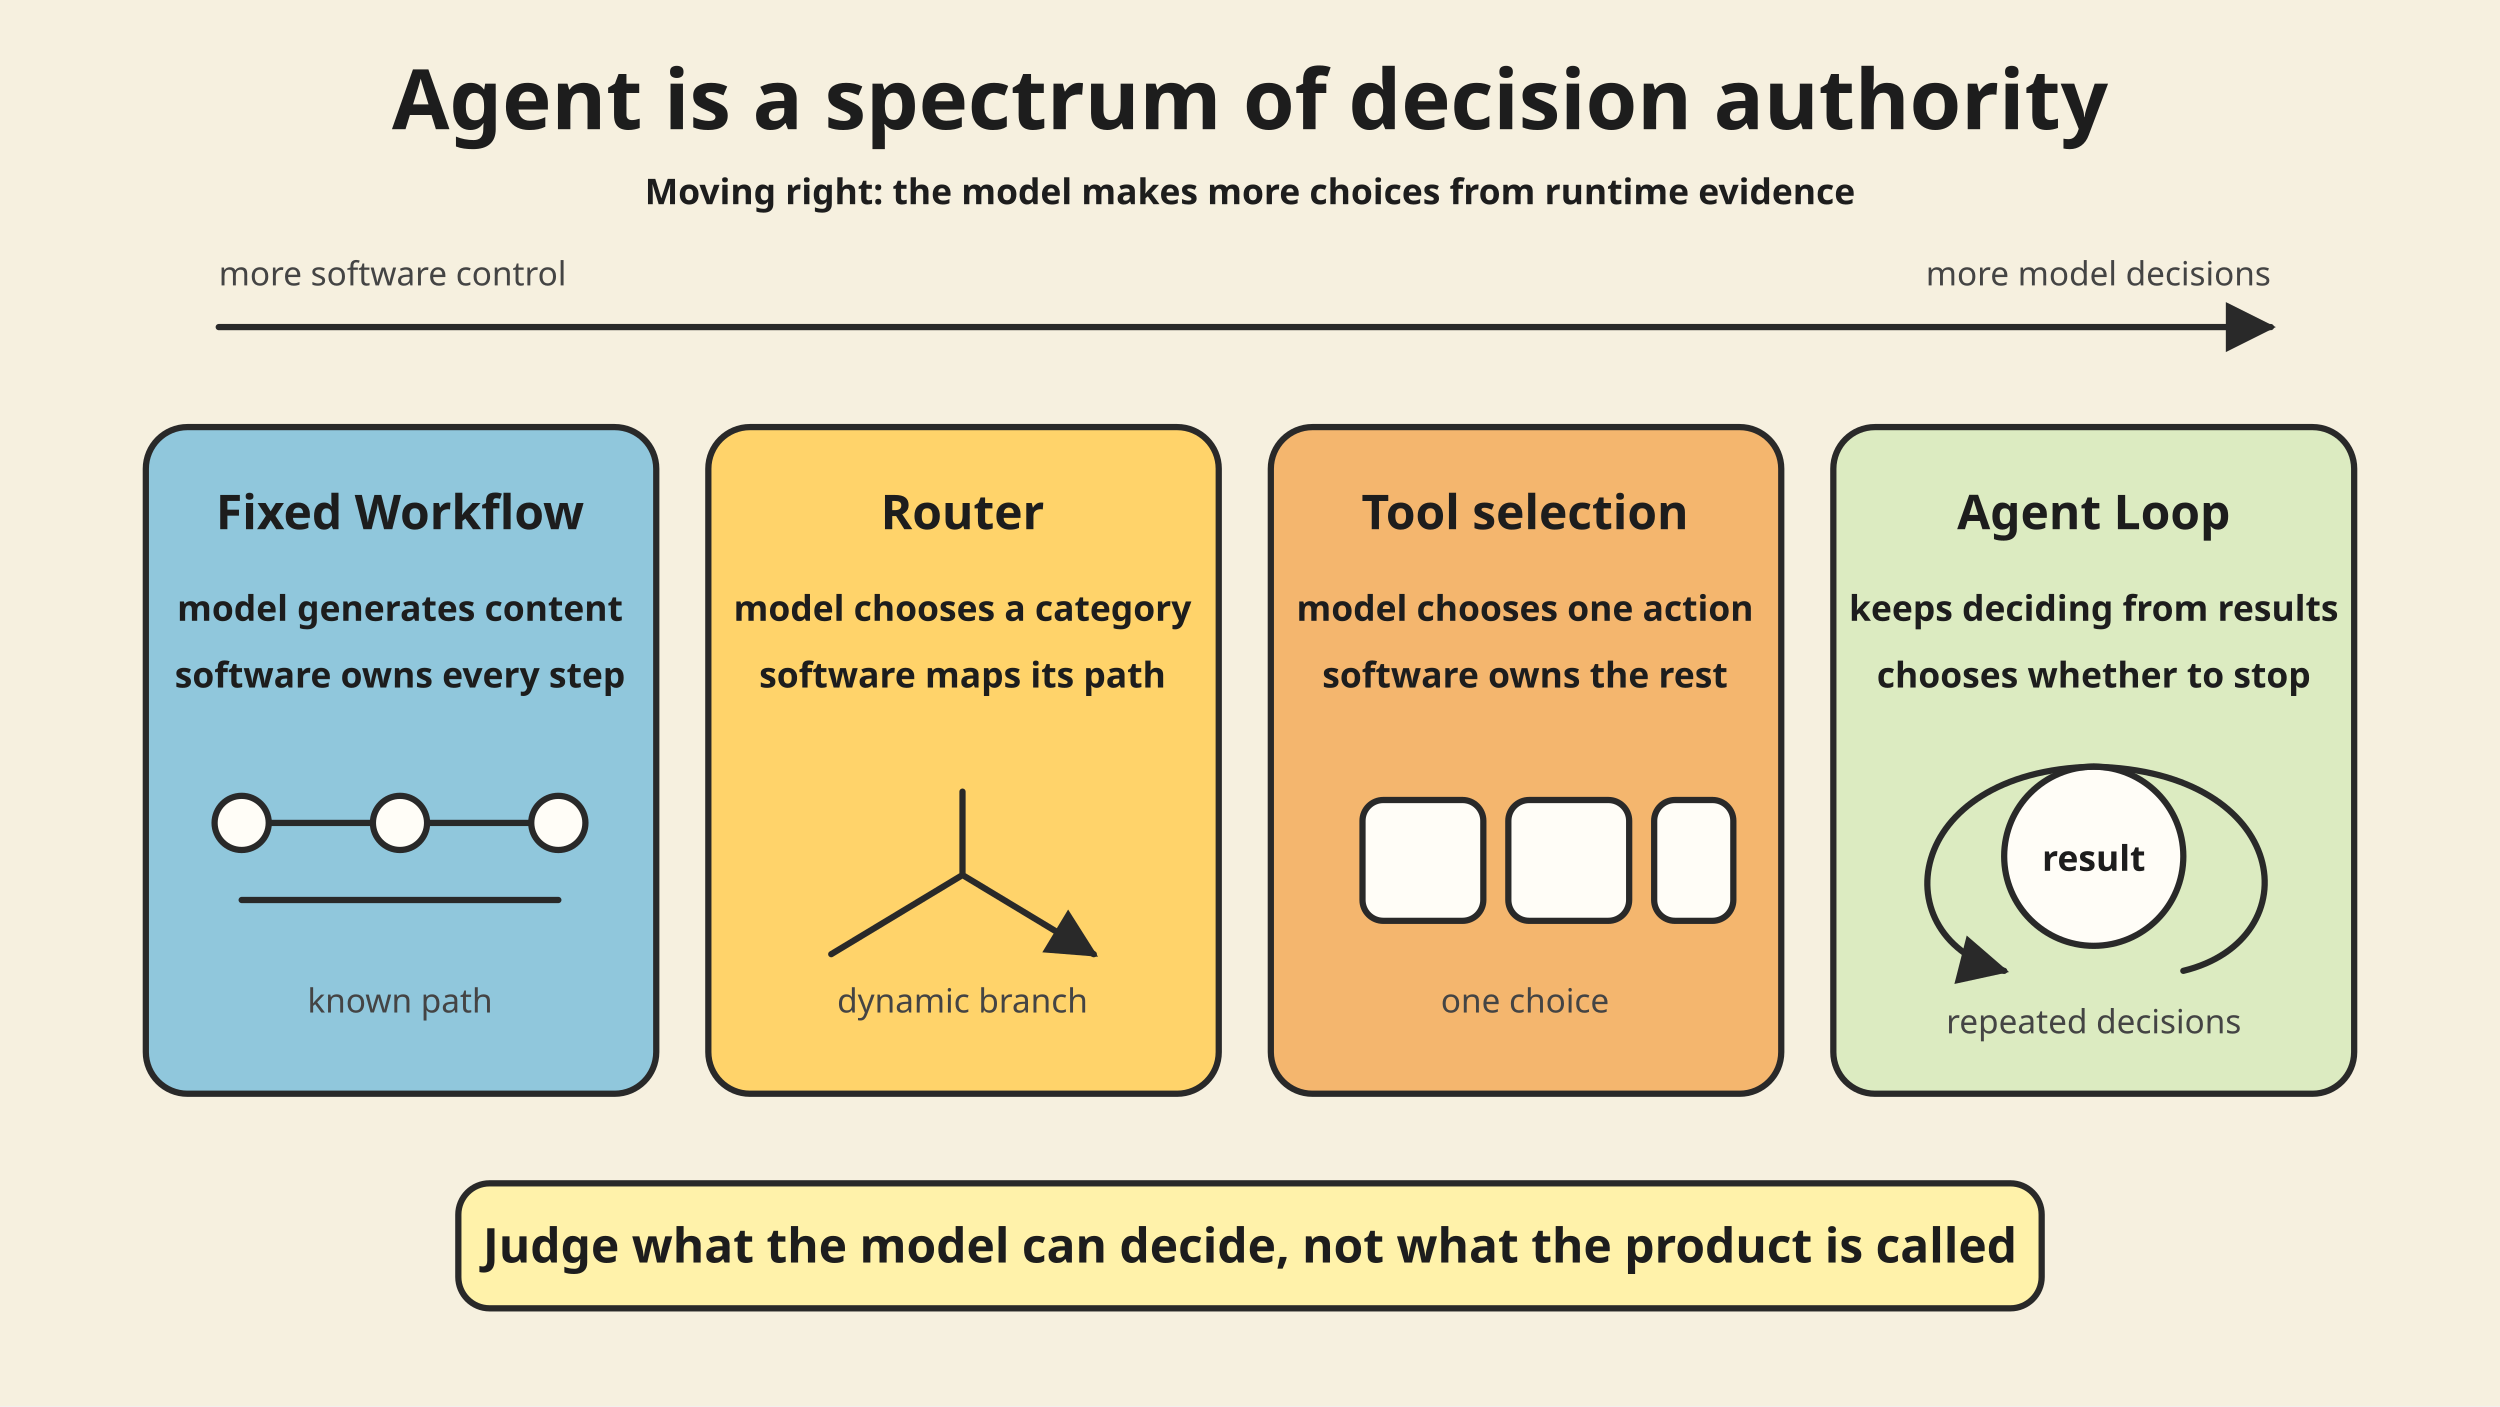
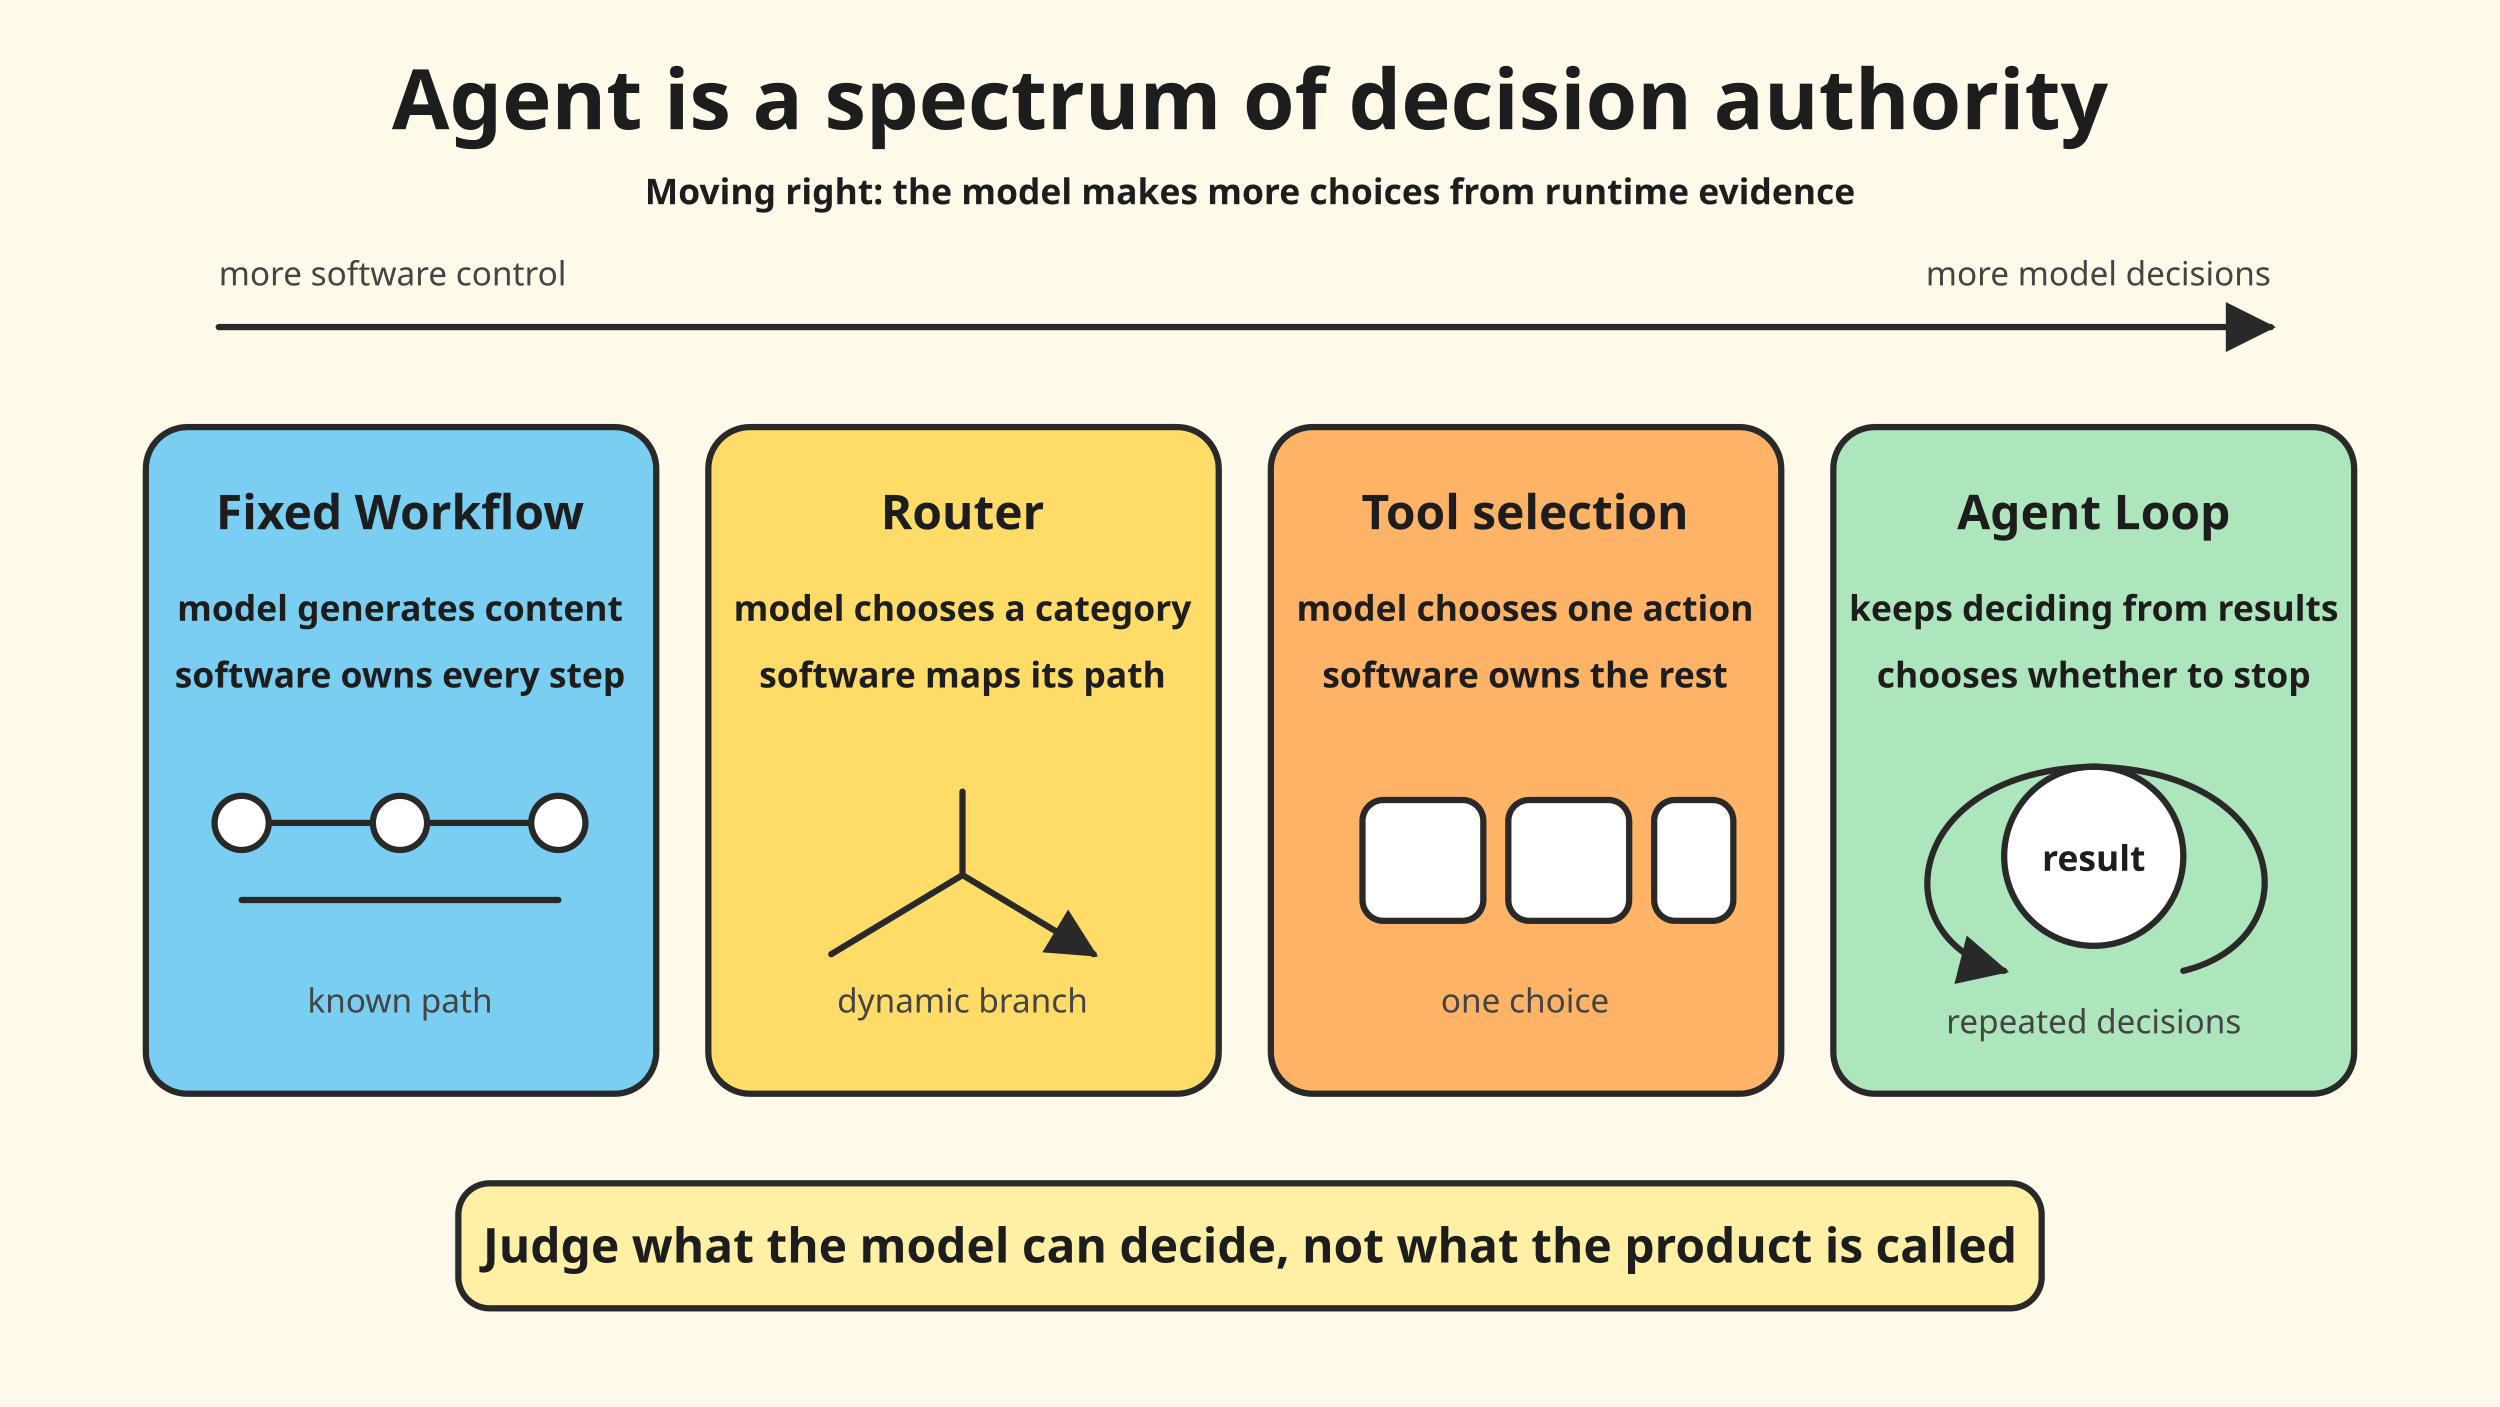
<svg xmlns="http://www.w3.org/2000/svg" width="1200" height="675" viewBox="0 0 1200 675" role="img" aria-labelledby="title desc">
  <defs>
    <marker id="a" viewBox="0 0 10 10" refX="9" refY="5" markerWidth="8" markerHeight="8" orient="auto">
      <path d="M0 0 10 5 0 10z" fill="#292929" />
    </marker>
    <style>.i{stroke:#292929;stroke-width:3;stroke-linecap:round;stroke-linejoin:round}.s{font-family:Arial Unicode MS;fill:#1d1d1d}.t{font-size:40px;font-weight:750}.h{font-size:23px;font-weight:700}.b{font-size:17px;font-weight:550}.n{font-size:16px;fill:#444}</style>
  </defs>
-   <rect width="1200" height="675" fill="#f6f0df" />
+   <rect width="1200" height="675" fill="#fff9e9" />
  <text x="600" y="62" text-anchor="middle" class="s t">Agent is a spectrum of decision authority</text>
  <text x="600" y="98" text-anchor="middle" class="s b">Moving right: the model makes more choices from runtime evidence</text>
  <path d="M105 157 H1090" class="i" marker-end="url(#a)" />
  <text x="105" y="137" class="s n">more software control</text>
  <text x="1090" y="137" text-anchor="end" class="s n">more model decisions</text>
  <g>
-     <rect x="70" y="205" width="245" height="320" rx="20" fill="#90c7dc" class="i" />
+     <rect x="70" y="205" width="245" height="320" rx="20" fill="#79cef2" class="i" />
    <text x="192" y="254" text-anchor="middle" class="s h">Fixed Workflow</text>
    <text x="192" y="298" text-anchor="middle" class="s b">model generates content</text>
    <text x="192" y="330" text-anchor="middle" class="s b">software owns every step</text>
    <path d="M116 395 H268 M116 432 H268" class="i" />
-     <circle cx="116" cy="395" r="13" fill="#fffdf7" class="i" />
-     <circle cx="192" cy="395" r="13" fill="#fffdf7" class="i" />
-     <circle cx="268" cy="395" r="13" fill="#fffdf7" class="i" />
+     <circle cx="116" cy="395" r="13" fill="#ffffff" class="i" />
+     <circle cx="192" cy="395" r="13" fill="#ffffff" class="i" />
+     <circle cx="268" cy="395" r="13" fill="#ffffff" class="i" />
    <text x="192" y="486" text-anchor="middle" class="s n">known path</text>
-     <rect x="340" y="205" width="245" height="320" rx="20" fill="#ffd36a" class="i" />
+     <rect x="340" y="205" width="245" height="320" rx="20" fill="#ffdc67" class="i" />
    <text x="462" y="254" text-anchor="middle" class="s h">Router</text>
    <text x="462" y="298" text-anchor="middle" class="s b">model chooses a category</text>
    <text x="462" y="330" text-anchor="middle" class="s b">software maps its path</text>
    <path d="M462 380 V420 M462 420 L399 458 M462 420 L525 458" class="i" marker-end="url(#a)" />
    <text x="462" y="486" text-anchor="middle" class="s n">dynamic branch</text>
-     <rect x="610" y="205" width="245" height="320" rx="20" fill="#f4b66e" class="i" />
+     <rect x="610" y="205" width="245" height="320" rx="20" fill="#ffb366" class="i" />
    <text x="732" y="254" text-anchor="middle" class="s h">Tool selection</text>
    <text x="732" y="298" text-anchor="middle" class="s b">model chooses one action</text>
    <text x="732" y="330" text-anchor="middle" class="s b">software owns the rest</text>
-     <rect x="654" y="384" width="58" height="58" rx="10" fill="#fffdf7" class="i" />
-     <rect x="724" y="384" width="58" height="58" rx="10" fill="#fffdf7" class="i" />
-     <rect x="794" y="384" width="38" height="58" rx="10" fill="#fffdf7" class="i" />
+     <rect x="654" y="384" width="58" height="58" rx="10" fill="#ffffff" class="i" />
+     <rect x="724" y="384" width="58" height="58" rx="10" fill="#ffffff" class="i" />
+     <rect x="794" y="384" width="38" height="58" rx="10" fill="#ffffff" class="i" />
    <text x="732" y="486" text-anchor="middle" class="s n">one choice</text>
-     <rect x="880" y="205" width="250" height="320" rx="20" fill="#dcebc1" class="i" />
+     <rect x="880" y="205" width="250" height="320" rx="20" fill="#ade6bd" class="i" />
    <text x="1005" y="254" text-anchor="middle" class="s h">Agent Loop</text>
    <text x="1005" y="298" text-anchor="middle" class="s b">keeps deciding from results</text>
    <text x="1005" y="330" text-anchor="middle" class="s b">chooses whether to stop</text>
-     <circle cx="1005" cy="411" r="43" fill="#fffdf7" class="i" />
+     <circle cx="1005" cy="411" r="43" fill="#ffffff" class="i" />
    <path d="M1005 368 C1100 370 1110 451 1048 466 M1005 368 C913 370 903 451 962 466" fill="none" class="i" marker-end="url(#a)" />
    <text x="1005" y="418" text-anchor="middle" class="s b">result</text>
    <text x="1005" y="496" text-anchor="middle" class="s n">repeated decisions</text>
  </g>
-   <rect x="220" y="568" width="760" height="60" rx="15" fill="#fff2aa" class="i" />
+   <rect x="220" y="568" width="760" height="60" rx="15" fill="#fff0a5" class="i" />
  <text x="600" y="606" text-anchor="middle" class="s h">Judge what the model can decide, not what the product is called</text>
</svg>
